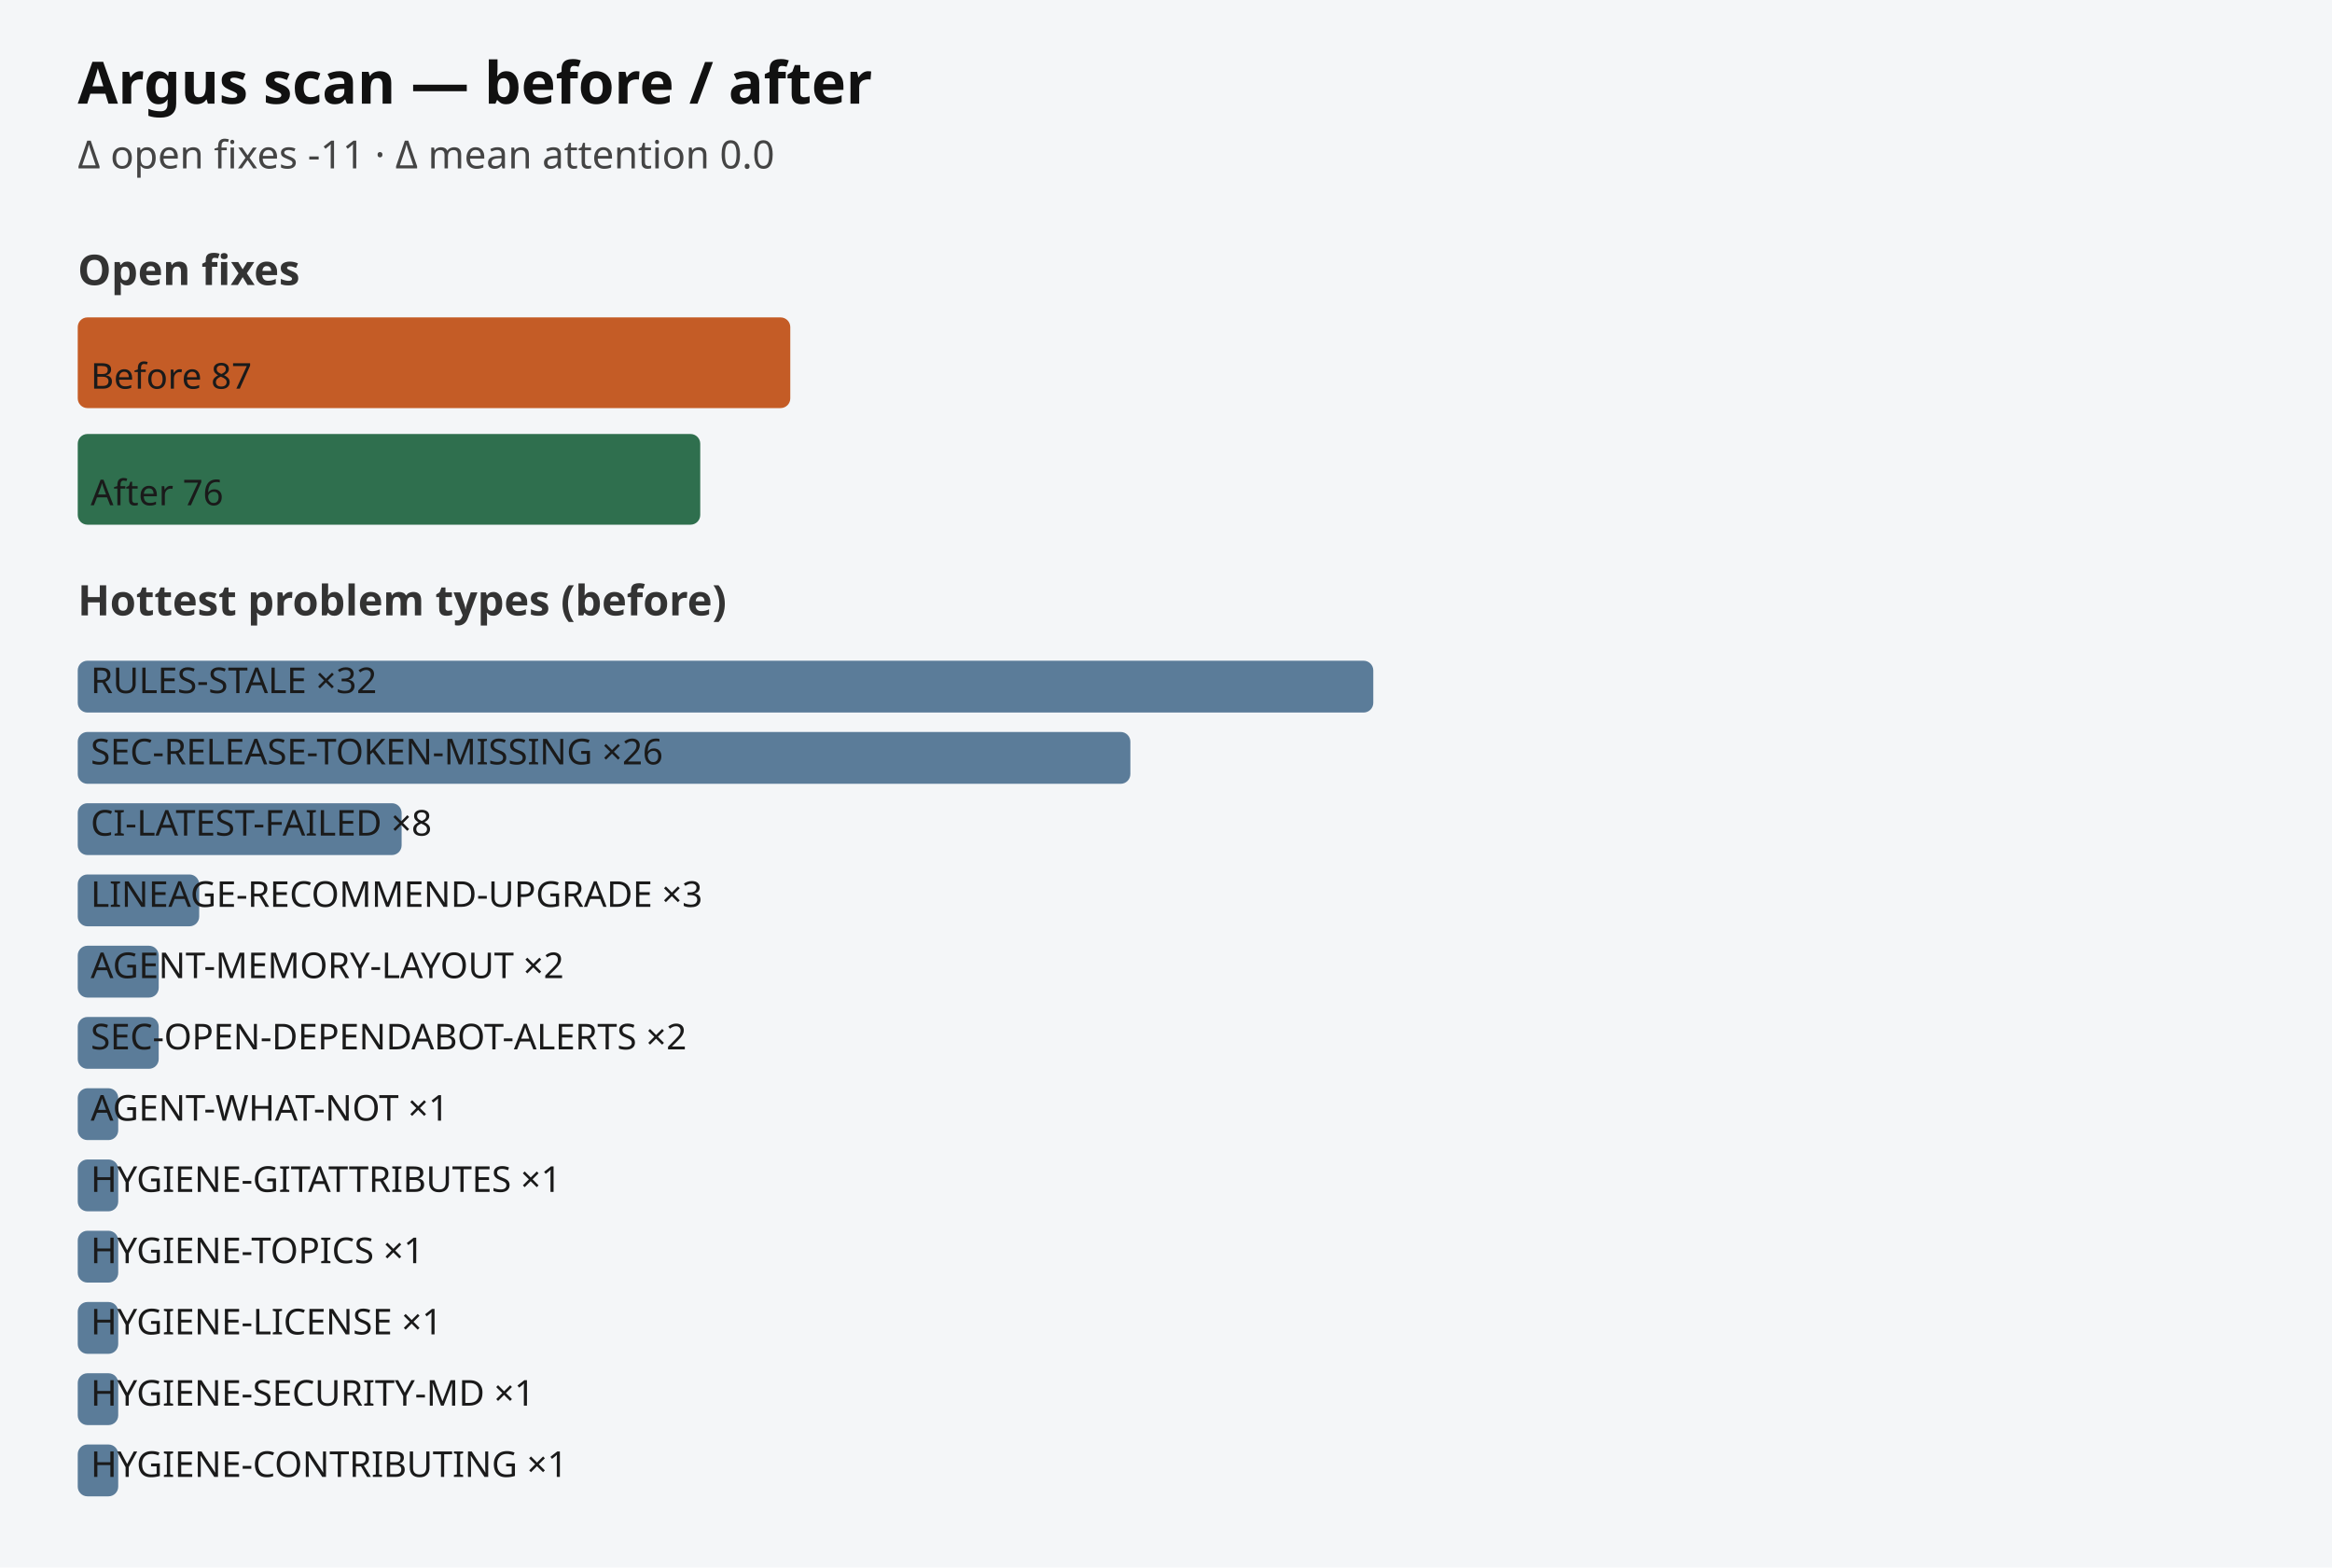
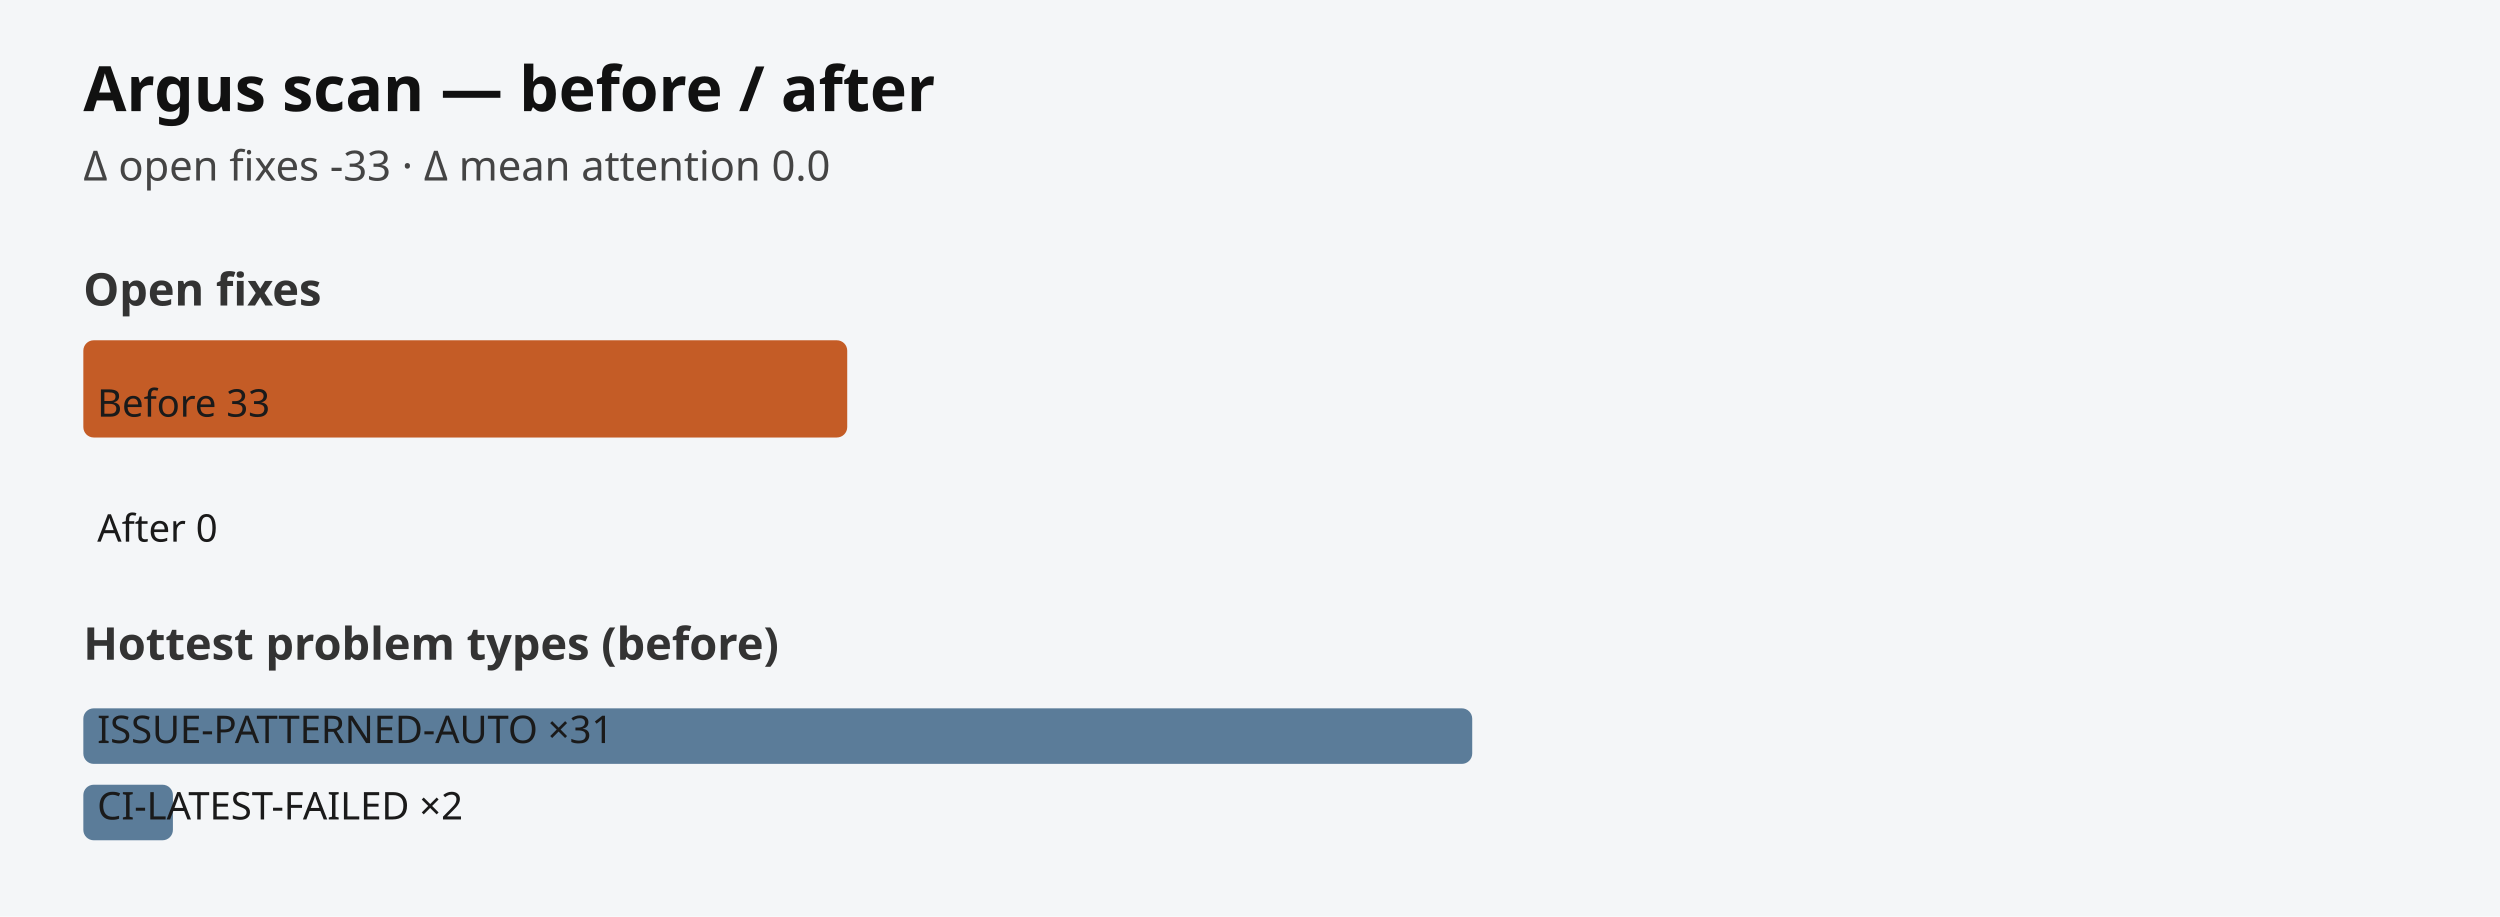
- <svg xmlns="http://www.w3.org/2000/svg" width="720" height="484" viewBox="0 0 720 484">
+ <svg xmlns="http://www.w3.org/2000/svg" width="720" height="264" viewBox="0 0 720 264">
  <rect width="100%" height="100%" fill="#f4f6f8" />
  <text x="24" y="32" font-size="18" font-weight="700" font-family="Segoe UI,system-ui,sans-serif" fill="#111">Argus scan — before / after</text>
-   <text x="24" y="52" font-size="12" font-family="Segoe UI,system-ui,sans-serif" fill="#444">Δ open fixes -11 · Δ mean attention 0.0</text>
+   <text x="24" y="52" font-size="12" font-family="Segoe UI,system-ui,sans-serif" fill="#444">Δ open fixes -33 · Δ mean attention 0.0</text>
  <text x="24" y="88" font-size="13" font-weight="600" font-family="Segoe UI,system-ui,sans-serif" fill="#333">Open fixes</text>
  <rect x="24.0" y="98.0" width="220.0" height="28.0" rx="3" fill="#c45c26" />
-   <text x="28.0" y="120.0" font-size="11" font-family="Segoe UI,system-ui,sans-serif" fill="#1a1a1a">Before 87</text>
-   <rect x="24.0" y="134.0" width="192.2" height="28.0" rx="3" fill="#2f6f4e" />
-   <text x="28.0" y="156.0" font-size="11" font-family="Segoe UI,system-ui,sans-serif" fill="#1a1a1a">After 76</text>
+   <text x="28.0" y="120.0" font-size="11" font-family="Segoe UI,system-ui,sans-serif" fill="#1a1a1a">Before 33</text>
+   <rect x="24.0" y="134.0" width="0.0" height="28.0" rx="3" fill="#2f6f4e" />
+   <text x="28.0" y="156.0" font-size="11" font-family="Segoe UI,system-ui,sans-serif" fill="#1a1a1a">After 0</text>
  <text x="24" y="190" font-size="13" font-weight="600" font-family="Segoe UI,system-ui,sans-serif" fill="#333">Hottest problem types (before)</text>
  <rect x="24.0" y="204.0" width="400.0" height="16.0" rx="3" fill="#5b7c99" />
-   <text x="28.0" y="214.0" font-size="11" font-family="Segoe UI,system-ui,sans-serif" fill="#1a1a1a">RULES-STALE ×32</text>
-   <rect x="24.0" y="226.0" width="325.0" height="16.0" rx="3" fill="#5b7c99" />
-   <text x="28.0" y="236.0" font-size="11" font-family="Segoe UI,system-ui,sans-serif" fill="#1a1a1a">SEC-RELEASE-TOKEN-MISSING ×26</text>
-   <rect x="24.0" y="248.0" width="100.0" height="16.0" rx="3" fill="#5b7c99" />
-   <text x="28.0" y="258.0" font-size="11" font-family="Segoe UI,system-ui,sans-serif" fill="#1a1a1a">CI-LATEST-FAILED ×8</text>
-   <rect x="24.0" y="270.0" width="37.5" height="16.0" rx="3" fill="#5b7c99" />
-   <text x="28.0" y="280.0" font-size="11" font-family="Segoe UI,system-ui,sans-serif" fill="#1a1a1a">LINEAGE-RECOMMEND-UPGRADE ×3</text>
-   <rect x="24.0" y="292.0" width="25.0" height="16.0" rx="3" fill="#5b7c99" />
-   <text x="28.0" y="302.0" font-size="11" font-family="Segoe UI,system-ui,sans-serif" fill="#1a1a1a">AGENT-MEMORY-LAYOUT ×2</text>
-   <rect x="24.0" y="314.0" width="25.0" height="16.0" rx="3" fill="#5b7c99" />
-   <text x="28.0" y="324.0" font-size="11" font-family="Segoe UI,system-ui,sans-serif" fill="#1a1a1a">SEC-OPEN-DEPENDABOT-ALERTS ×2</text>
-   <rect x="24.0" y="336.0" width="12.5" height="16.0" rx="3" fill="#5b7c99" />
-   <text x="28.0" y="346.0" font-size="11" font-family="Segoe UI,system-ui,sans-serif" fill="#1a1a1a">AGENT-WHAT-NOT ×1</text>
-   <rect x="24.0" y="358.0" width="12.5" height="16.0" rx="3" fill="#5b7c99" />
-   <text x="28.0" y="368.0" font-size="11" font-family="Segoe UI,system-ui,sans-serif" fill="#1a1a1a">HYGIENE-GITATTRIBUTES ×1</text>
-   <rect x="24.0" y="380.0" width="12.5" height="16.0" rx="3" fill="#5b7c99" />
-   <text x="28.0" y="390.0" font-size="11" font-family="Segoe UI,system-ui,sans-serif" fill="#1a1a1a">HYGIENE-TOPICS ×1</text>
-   <rect x="24.0" y="402.0" width="12.5" height="16.0" rx="3" fill="#5b7c99" />
-   <text x="28.0" y="412.0" font-size="11" font-family="Segoe UI,system-ui,sans-serif" fill="#1a1a1a">HYGIENE-LICENSE ×1</text>
-   <rect x="24.0" y="424.0" width="12.5" height="16.0" rx="3" fill="#5b7c99" />
-   <text x="28.0" y="434.0" font-size="11" font-family="Segoe UI,system-ui,sans-serif" fill="#1a1a1a">HYGIENE-SECURITY-MD ×1</text>
-   <rect x="24.0" y="446.0" width="12.5" height="16.0" rx="3" fill="#5b7c99" />
-   <text x="28.0" y="456.0" font-size="11" font-family="Segoe UI,system-ui,sans-serif" fill="#1a1a1a">HYGIENE-CONTRIBUTING ×1</text>
+   <text x="28.0" y="214.0" font-size="11" font-family="Segoe UI,system-ui,sans-serif" fill="#1a1a1a">ISSUE-PATTERNED-AUTO ×31</text>
+   <rect x="24.0" y="226.0" width="25.8" height="16.0" rx="3" fill="#5b7c99" />
+   <text x="28.0" y="236.0" font-size="11" font-family="Segoe UI,system-ui,sans-serif" fill="#1a1a1a">CI-LATEST-FAILED ×2</text>
</svg>
